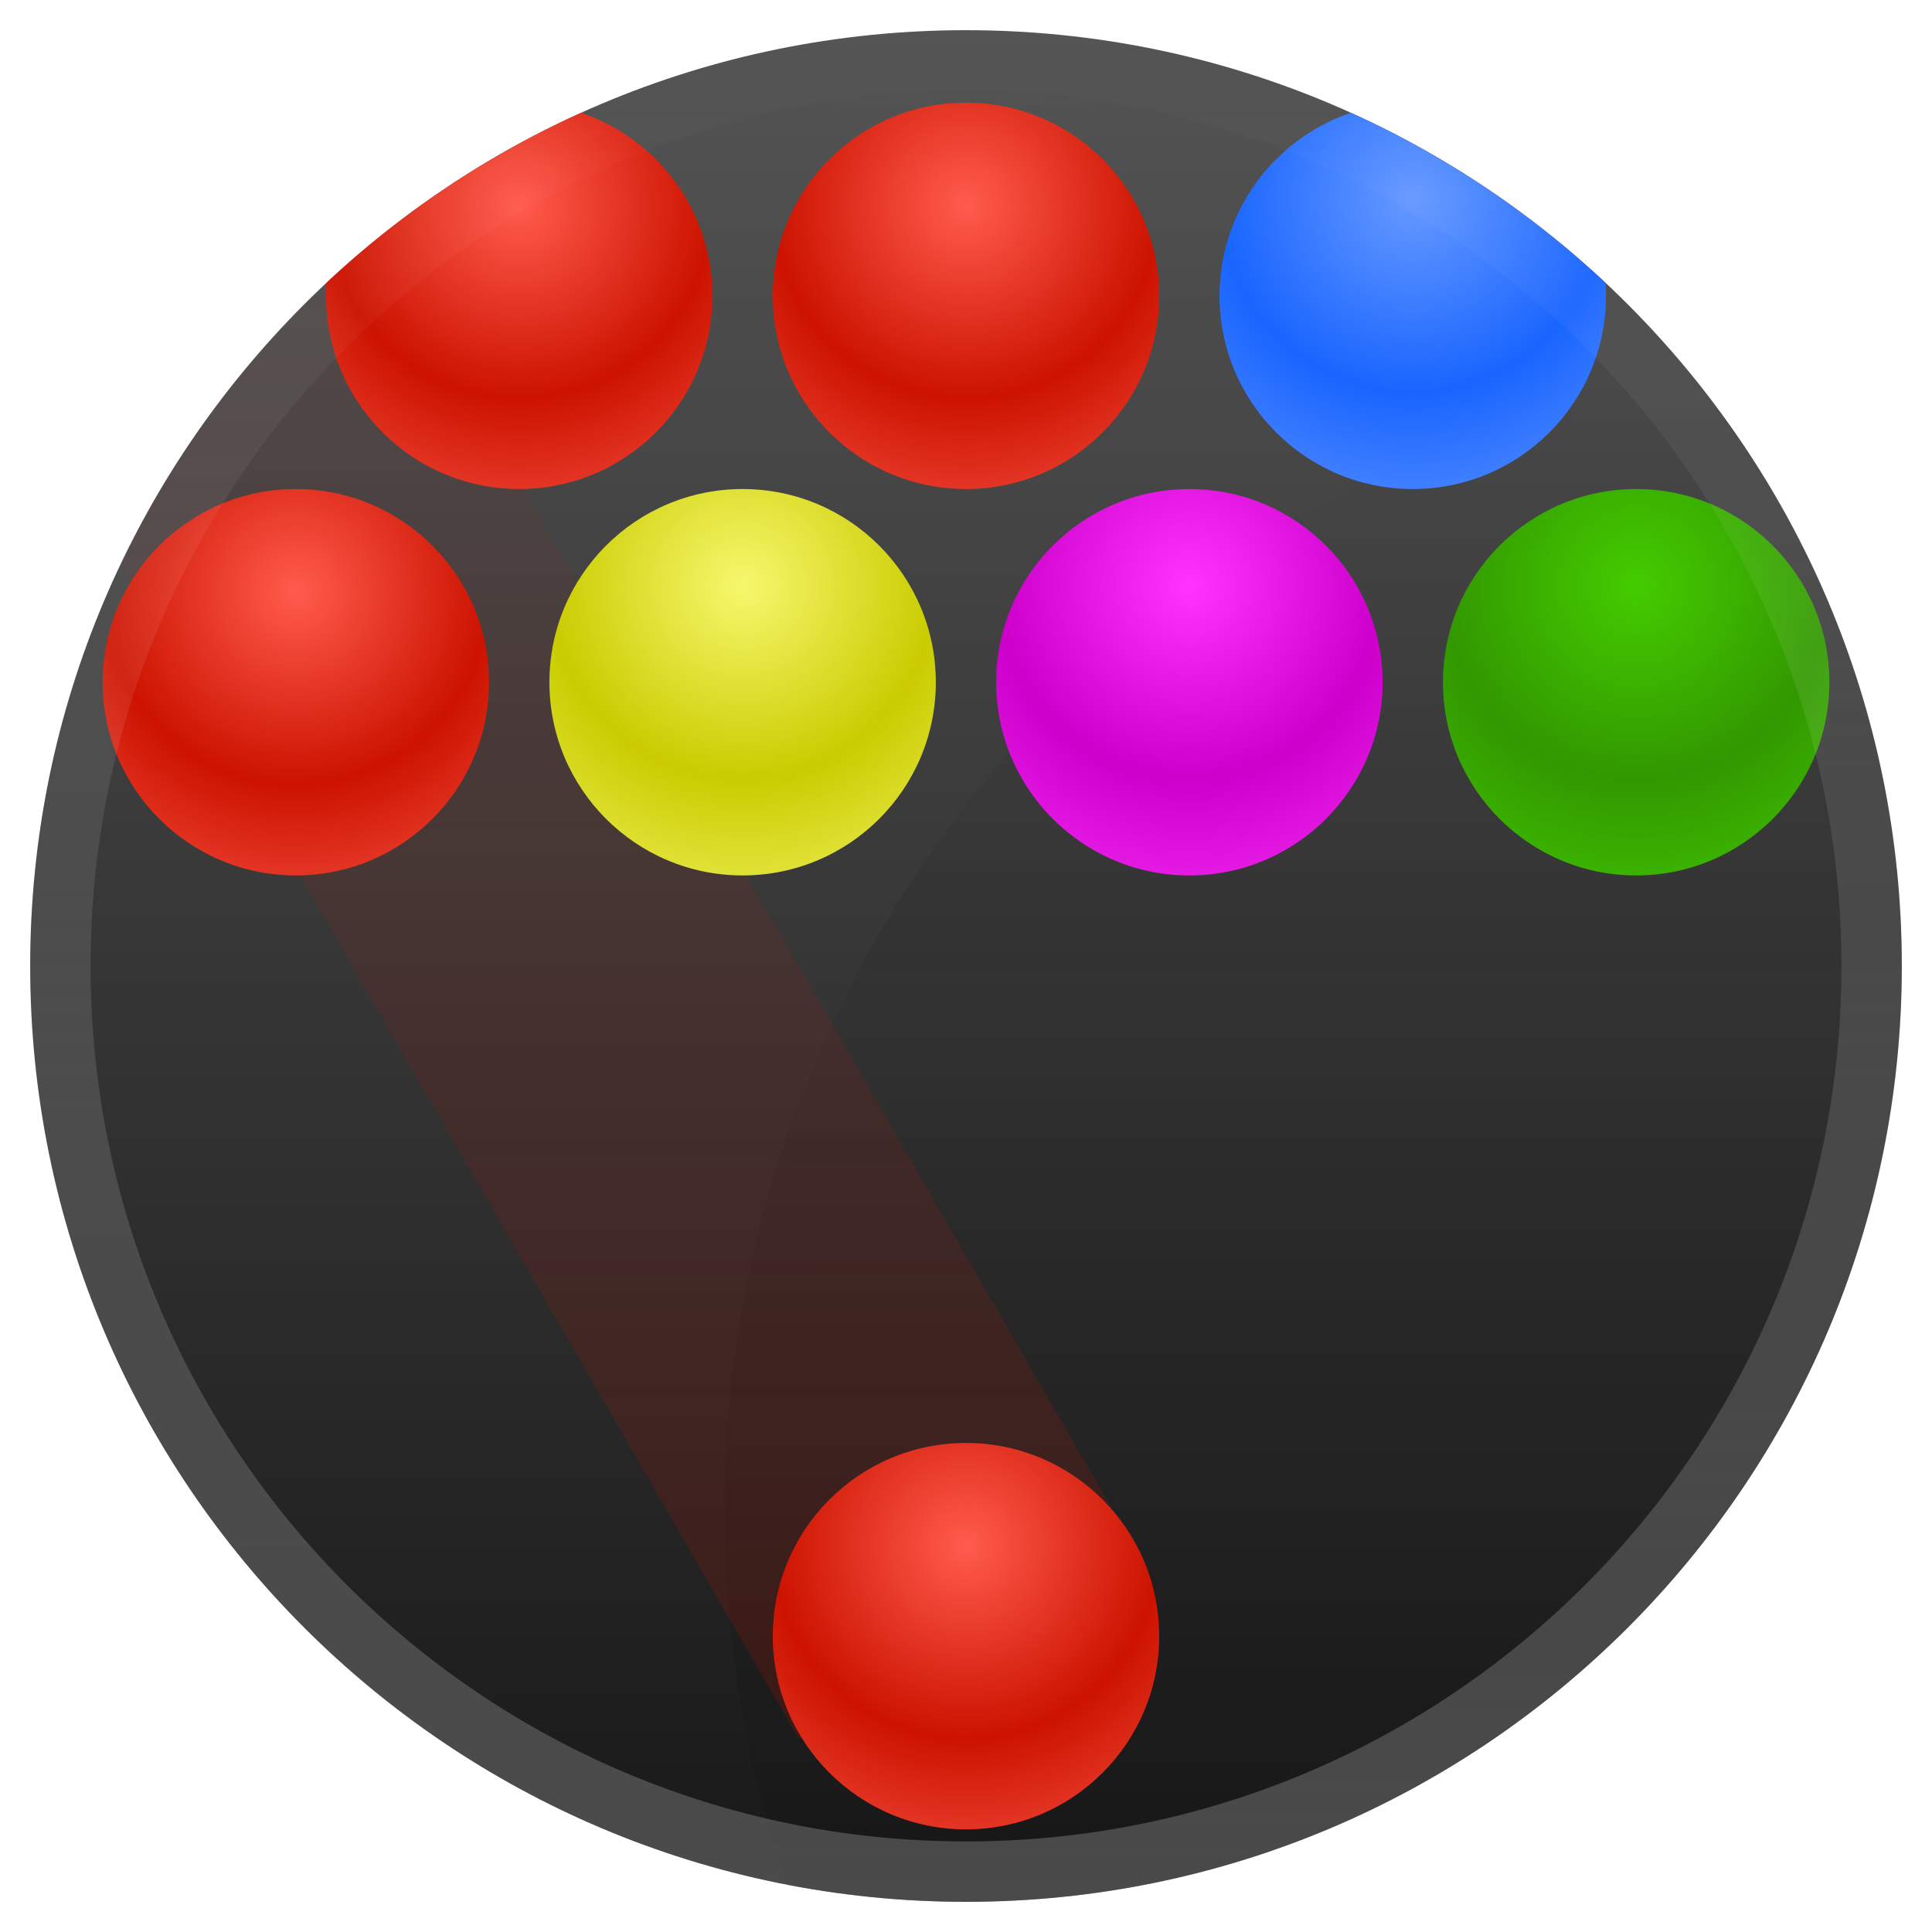
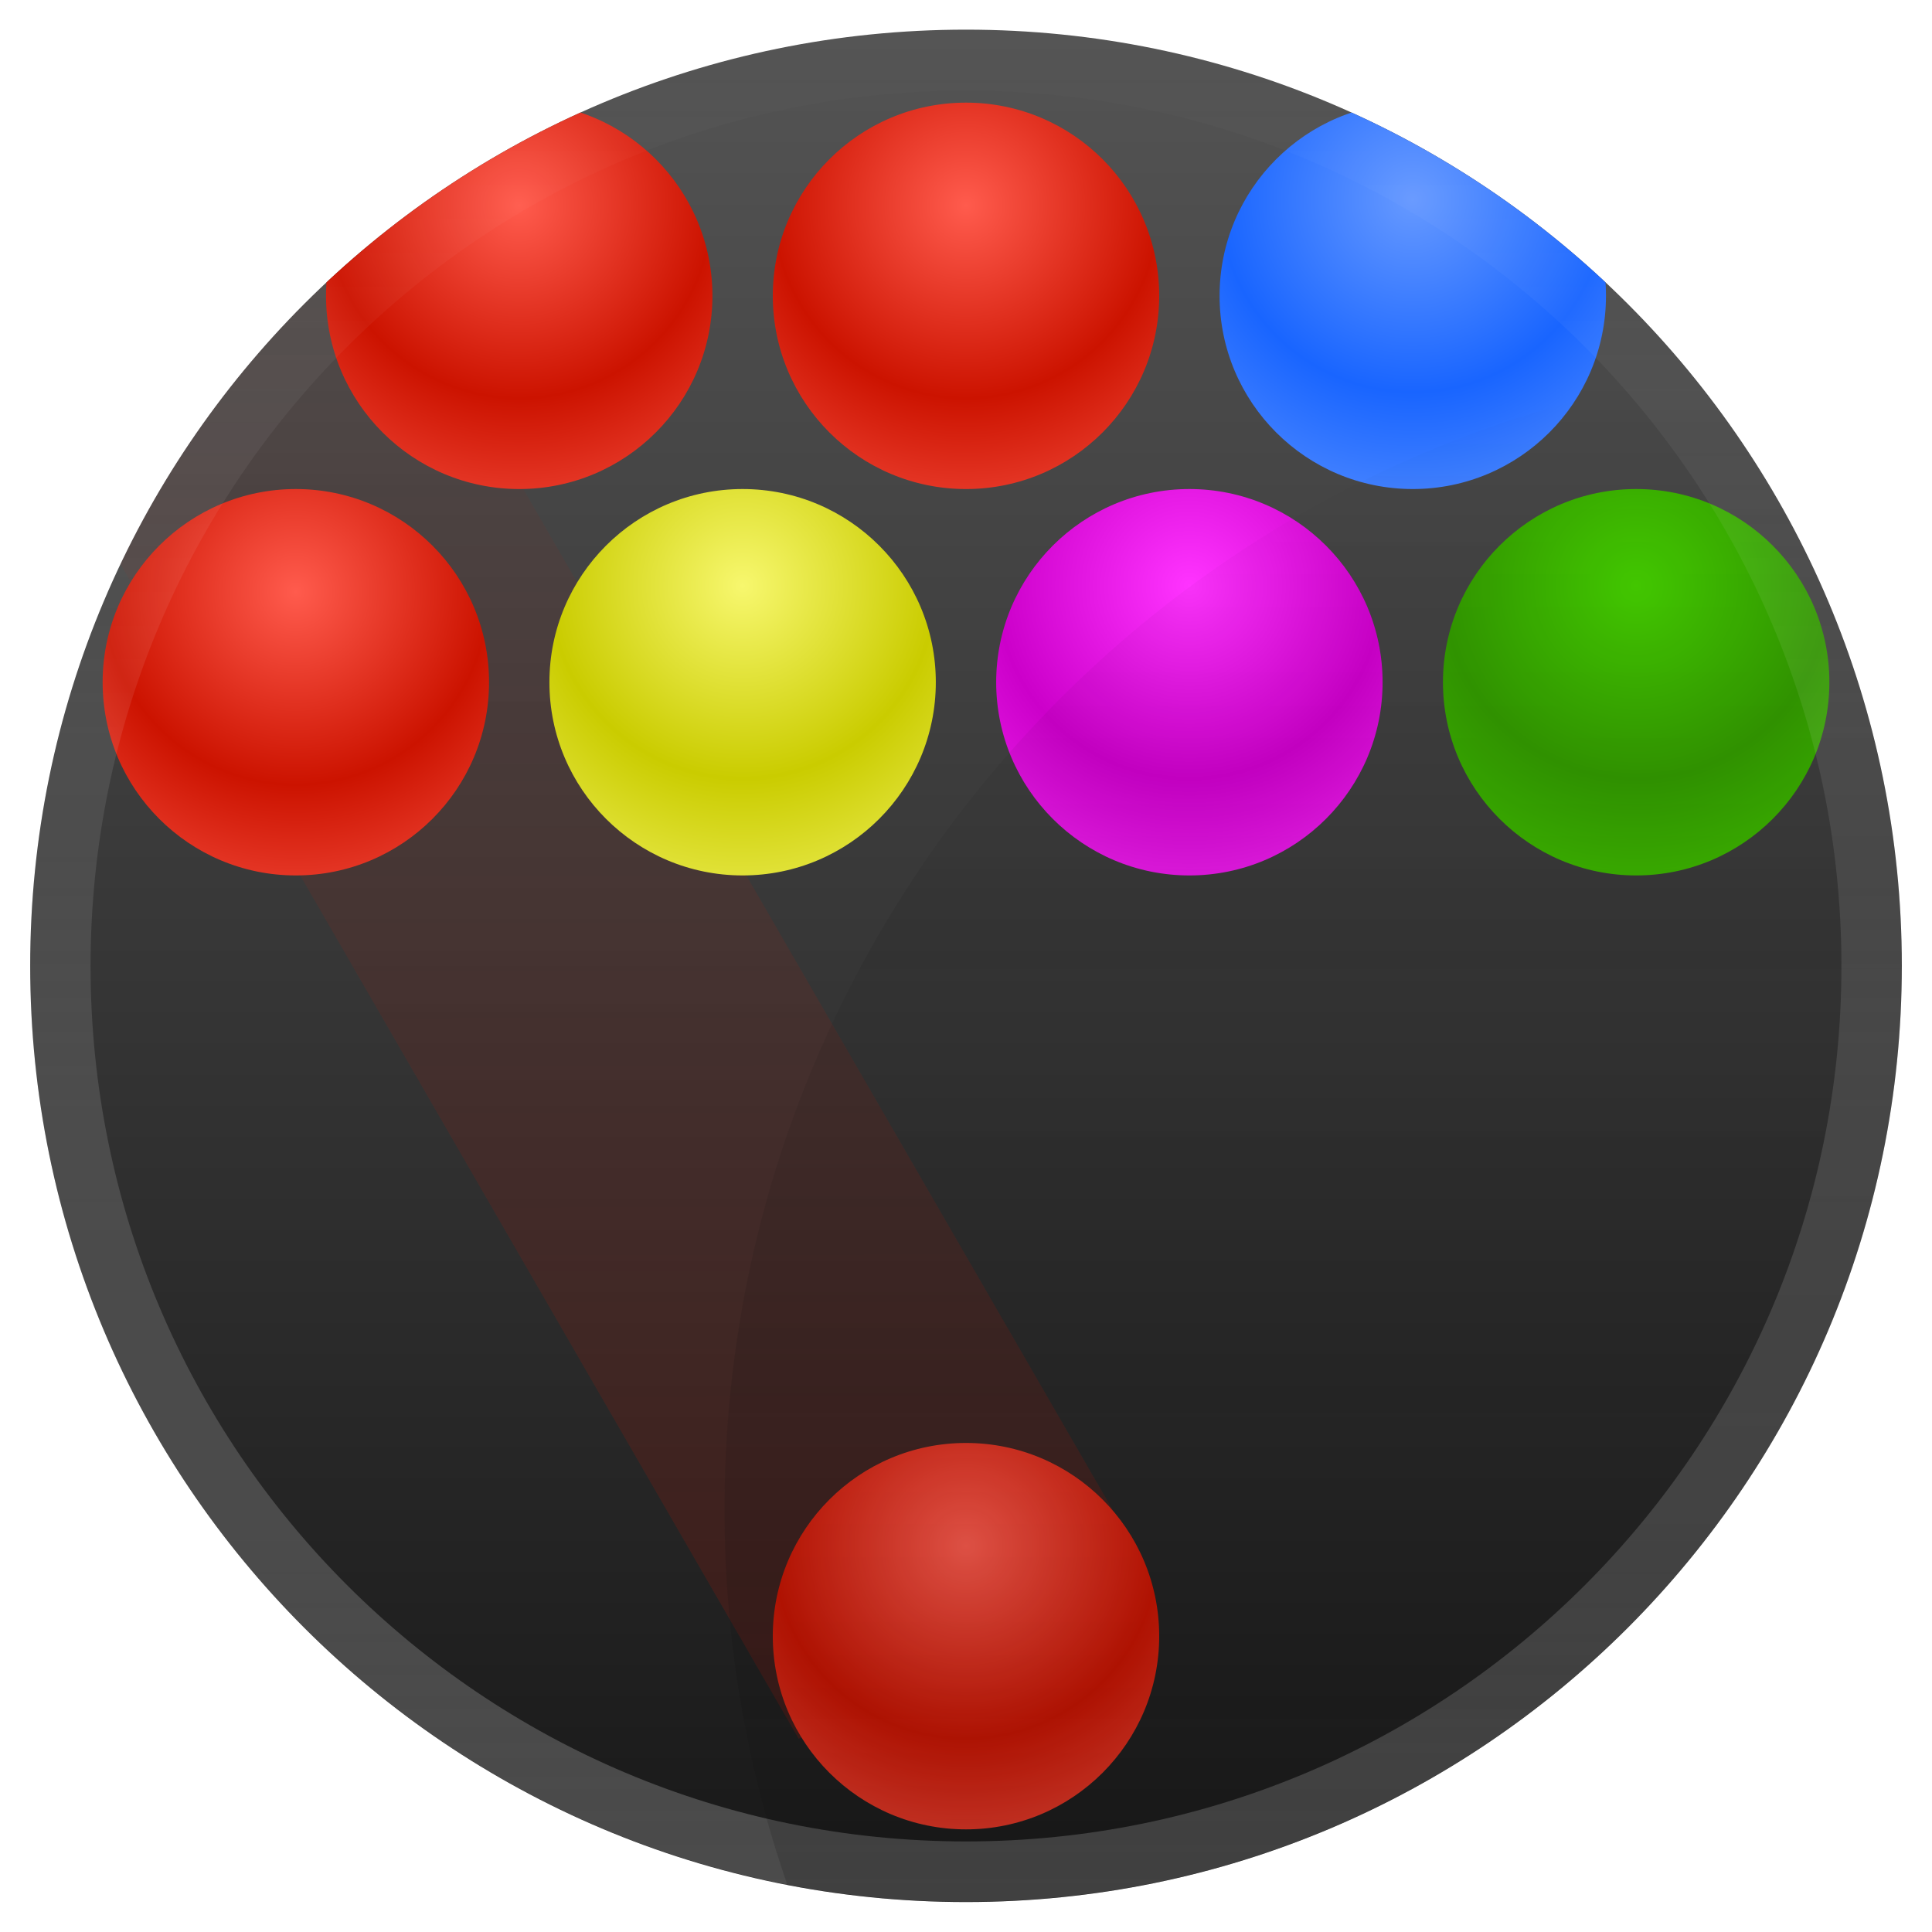
<svg xmlns="http://www.w3.org/2000/svg" xmlns:xlink="http://www.w3.org/1999/xlink" version="1.1" width="120" height="120" id="svg2">
  <defs id="defs4">
    <linearGradient id="linearGradient4641">
      <stop id="stop4643" style="stop-color:#1a1a1a;stop-opacity:0.275" offset="0" />
      <stop id="stop4645" style="stop-color:#000000;stop-opacity:0" offset="1" />
    </linearGradient>
    <linearGradient id="linearGradient3911">
      <stop id="stop3913" style="stop-color:#ffffff;stop-opacity:0.502" offset="0" />
      <stop id="stop3915" style="stop-color:#ffffff;stop-opacity:0" offset="1" />
    </linearGradient>
    <linearGradient id="linearGradient3865">
      <stop id="stop3867" style="stop-color:#171717;stop-opacity:1" offset="0" />
      <stop id="stop3869" style="stop-color:#555555;stop-opacity:1" offset="1" />
    </linearGradient>
    <linearGradient id="linearGradient3855">
      <stop id="stop3857" style="stop-color:#6699ff;stop-opacity:1" offset="0" />
      <stop id="stop3863" style="stop-color:#1965ff;stop-opacity:1" offset="0.5" />
      <stop id="stop3859" style="stop-color:#6699ff;stop-opacity:1" offset="1" />
    </linearGradient>
    <linearGradient id="linearGradient3845">
      <stop id="stop3847" style="stop-color:#44cc00;stop-opacity:1" offset="0" />
      <stop id="stop3853" style="stop-color:#329800;stop-opacity:1" offset="0.5" />
      <stop id="stop3849" style="stop-color:#44cc00;stop-opacity:1" offset="1" />
    </linearGradient>
    <linearGradient id="linearGradient3835">
      <stop id="stop3837" style="stop-color:#ff33ff;stop-opacity:1" offset="0" />
      <stop id="stop3843" style="stop-color:#cc00ca;stop-opacity:1" offset="0.5" />
      <stop id="stop3839" style="stop-color:#ff33ff;stop-opacity:1" offset="1" />
    </linearGradient>
    <linearGradient id="linearGradient3807">
      <stop id="stop3809" style="stop-color:#f7f76e;stop-opacity:1" offset="0" />
      <stop id="stop3815" style="stop-color:#cacc00;stop-opacity:1" offset="0.5" />
      <stop id="stop3811" style="stop-color:#f7f76e;stop-opacity:1" offset="1" />
    </linearGradient>
    <linearGradient id="linearGradient3791">
      <stop id="stop3793" style="stop-color:#ff5b4d;stop-opacity:1" offset="0" />
      <stop id="stop3799" style="stop-color:#cc1300;stop-opacity:1" offset="0.5" />
      <stop id="stop3795" style="stop-color:#ff5b4d;stop-opacity:1" offset="1" />
    </linearGradient>
    <linearGradient id="linearGradient4084">
      <stop id="stop4086" style="stop-color:#cc1300;stop-opacity:0.2" offset="0" />
      <stop id="stop4088" style="stop-color:#cc1300;stop-opacity:0" offset="1" />
    </linearGradient>
-     <radialGradient cx="3.5" cy="2.125" r="1.5" fx="3.5" fy="2.125" id="radialGradient3813" xlink:href="#linearGradient3807" gradientUnits="userSpaceOnUse" gradientTransform="matrix(2,-4.8611449e-8,4.8611446e-8,2,-3.5,-2.5)" />
-     <radialGradient cx="3.5" cy="2.125" r="1.5" fx="3.5" fy="2.125" id="radialGradient3841" xlink:href="#linearGradient3835" gradientUnits="userSpaceOnUse" gradientTransform="matrix(2,-1.0138921e-7,1.0138921e-7,2,-3.5,-2.499999)" />
-     <radialGradient cx="3.5" cy="2.125" r="1.5" fx="3.5" fy="2.125" id="radialGradient3851" xlink:href="#linearGradient3845" gradientUnits="userSpaceOnUse" gradientTransform="matrix(2,-1.0138895e-7,1.0138896e-7,2,-3.5,-2.499999)" />
-     <clipPath id="clipPath3883">
-       <rect width="15.5" height="15.5" ry="7.75" x="3.95" y="0.25" id="rect3885" style="fill:#339900;fill-opacity:0.383;stroke:none" />
+     <radialGradient cx="3.5" cy="2.125" r="1.5" fx="3.5" fy="2.125" id="radialGradient3089" xlink:href="#linearGradient3807" gradientUnits="userSpaceOnUse" gradientTransform="matrix(2,-4.8611449e-8,4.8611446e-8,2,-3.5,-2.5)" />
+     <radialGradient cx="3.5" cy="2.125" r="1.5" fx="3.5" fy="2.125" id="radialGradient3091" xlink:href="#linearGradient3835" gradientUnits="userSpaceOnUse" gradientTransform="matrix(2,-1.0138921e-7,1.0138921e-7,2,-3.5,-2.499999)" />
+     <radialGradient cx="3.5" cy="2.125" r="1.5" fx="3.5" fy="2.125" id="radialGradient3093" xlink:href="#linearGradient3845" gradientUnits="userSpaceOnUse" gradientTransform="matrix(2,-1.0138895e-7,1.0138896e-7,2,-3.5,-2.499999)" />
+     <linearGradient x1="16" y1="16" x2="16" y2="0" id="linearGradient3097" xlink:href="#linearGradient3911" gradientUnits="userSpaceOnUse" />
+     <linearGradient x1="0.289" y1="5.584" x2="0.289" y2="0.182" id="linearGradient3900" xlink:href="#linearGradient3865" gradientUnits="userSpaceOnUse" />
+     <clipPath id="clipPath4229">
+       <path d="m 0.221,2.883 a 2.11,2.617 0 1 1 -4.221,0 2.11,2.617 0 1 1 4.221,0 z" transform="matrix(3.672141,0,0,2.961901,8.938563,-6.540456)" id="path4231" style="fill:#ff1cfc;fill-opacity:0.341;stroke:none" />
    </clipPath>
-     <clipPath id="clipPath3887">
-       <rect width="14.531" height="14.531" ry="7.266" x="-7.234" y="0.438" id="rect3889" style="fill:#339900;fill-opacity:0.383;stroke:none" />
+     <clipPath id="clipPath4233">
+       <path d="m 0.221,2.883 a 2.11,2.617 0 1 1 -4.221,0 2.11,2.617 0 1 1 4.221,0 z" transform="matrix(3.672141,0,0,2.961901,18.63856,-0.5404555)" id="path4235" style="fill:#ff1cfc;fill-opacity:0.341;stroke:none" />
    </clipPath>
-     <clipPath id="clipPath3891">
-       <rect width="15.5" height="15.5" ry="7.75" x="0.25" y="0.25" transform="matrix(0.8660254,0.5,-0.5,0.8660254,0,0)" id="rect3893" style="fill:#339900;fill-opacity:0.383;stroke:none" />
+     <clipPath id="clipPath4237">
+       <path d="m 0.221,2.883 a 2.11,2.617 0 1 1 -4.221,0 2.11,2.617 0 1 1 4.221,0 z" transform="matrix(3.442632,0,0,2.776782,6.536153,-0.3035517)" id="path4239" style="fill:#ff1cfc;fill-opacity:0.341;stroke:none" />
    </clipPath>
-     <linearGradient x1="16" y1="16" x2="16" y2="0" id="linearGradient3917" xlink:href="#linearGradient3911" gradientUnits="userSpaceOnUse" />
-     <radialGradient cx="3.5" cy="1.75" r="1.5" fx="3.5" fy="1.75" id="radialGradient4563" xlink:href="#linearGradient3855" gradientUnits="userSpaceOnUse" gradientTransform="matrix(2,-4.2708439e-8,4.2708439e-8,2,-3.5,-1.75)" />
-     <linearGradient x1="18" y1="16" x2="18" y2="0" id="linearGradient4021" xlink:href="#linearGradient3865" gradientUnits="userSpaceOnUse" />
-     <linearGradient x1="14" y1="16" x2="14" y2="-3" id="linearGradient4647" xlink:href="#linearGradient4641" gradientUnits="userSpaceOnUse" />
-     <linearGradient x1="10.864" y1="18.078" x2="18.864" y2="4.222" id="linearGradient4653" xlink:href="#linearGradient4084" gradientUnits="userSpaceOnUse" gradientTransform="translate(-8.471798,1.777945)" />
-     <clipPath id="clipPath4657">
-       <rect width="15.5" height="15.5" ry="7.75" x="-5.75" y="-5.75" id="rect4659" style="fill:#c73fbf;fill-opacity:0.494;stroke:none" />
+     <clipPath id="clipPath4241">
+       <path d="m 0.221,2.883 a 2.11,2.617 0 1 1 -4.221,0 2.11,2.617 0 1 1 4.221,0 z" transform="matrix(3.180167,1.83607,-1.480951,2.565081,13.2074,7.001233)" id="path4243" style="fill:#ff1cfc;fill-opacity:0.341;stroke:none" />
    </clipPath>
-     <radialGradient cx="3.5" cy="1.797" r="1.5" fx="3.5" fy="1.797" id="radialGradient4223" xlink:href="#linearGradient3791" gradientUnits="userSpaceOnUse" gradientTransform="matrix(2,-1.8026347e-8,1.8026346e-8,2,-3.5,-1.796875)" />
+     <linearGradient x1="10.864" y1="18.078" x2="18.864" y2="4.222" id="linearGradient4434" xlink:href="#linearGradient4084" gradientUnits="userSpaceOnUse" gradientTransform="translate(-8.471798,1.777945)" />
+     <radialGradient cx="3.5" cy="1.75" r="1.5" fx="3.5" fy="1.75" id="radialGradient4438" xlink:href="#linearGradient3855" gradientUnits="userSpaceOnUse" gradientTransform="matrix(2,-4.2708439e-8,4.2708439e-8,2,-3.5,-1.75)" />
+     <linearGradient x1="14" y1="16" x2="14" y2="-3" id="linearGradient4440" xlink:href="#linearGradient4641" gradientUnits="userSpaceOnUse" />
+     <radialGradient cx="3.5" cy="1.797" r="1.5" fx="3.5" fy="1.797" id="radialGradient3553" xlink:href="#linearGradient3791" gradientUnits="userSpaceOnUse" gradientTransform="matrix(2,-1.8026347e-8,1.8026346e-8,2,-3.5,-1.796875)" />
  </defs>
-   <g transform="scale(7.5,7.5)" id="g4771">
-     <rect width="15.5" height="15.5" ry="7.75" x="0.25" y="0.25" id="rect3038" style="fill:url(#linearGradient4021);fill-opacity:1;stroke:none" />
-     <path d="m 19,6.5 a 9.5,9.5 0 1 1 -19,0 9.5,9.5 0 1 1 19,0 z" transform="translate(6,6)" clip-path="url(#clipPath4657)" id="path3235" style="fill:url(#linearGradient4647);fill-opacity:1;stroke:none" />
+   <g transform="scale(7.5,7.5)" id="g4245">
+     <path d="m 0.221,2.883 a 2.11,2.617 0 1 1 -4.221,0 2.11,2.617 0 1 1 4.221,0 z" transform="matrix(3.672141,0,0,2.961901,14.93856,-0.5404555)" id="path3116" style="fill:url(#linearGradient3900);fill-opacity:1;stroke:none" />
    <rect width="16" height="16" ry="0" x="0" y="0" id="rect3938" style="fill:#000000;fill-opacity:0;stroke:none" />
-     <rect width="3.2" height="16" ry="0" x="-1.472" y="-0.222" transform="matrix(0.8660254,-0.5,0.5,0.8660254,-2.0602131e-7,3.4034962e-7)" clip-path="url(#clipPath3891)" id="rect4082" style="fill:url(#linearGradient4653);fill-opacity:1;stroke:none" />
-     <path d="m 5,2.5 a 1.5,1.5 0 1 1 -3,0 1.5,1.5 0 1 1 3,0 z" transform="matrix(1.066667,0,0,1.066667,4.266667,-0.216667)" id="path3950" style="fill:url(#radialGradient4223);fill-opacity:1;stroke:none" />
-     <path d="m 5,2.5 a 1.5,1.5 0 1 1 -3,0 1.5,1.5 0 1 1 3,0 z" transform="matrix(1.066667,0,0,1.066667,2.416667,2.983333)" id="path3943" style="fill:url(#radialGradient3813);fill-opacity:1;stroke:none" />
-     <path d="m 5,2.5 a 1.5,1.5 0 1 1 -3,0 1.5,1.5 0 1 1 3,0 z" transform="matrix(1.066667,0,0,1.066667,6.116667,2.983333)" id="path3956" style="fill:url(#radialGradient3841);fill-opacity:1;stroke:none" />
-     <path d="m 5,2.5 a 1.5,1.5 0 1 1 -3,0 1.5,1.5 0 1 1 3,0 z" transform="matrix(1.066667,0,0,1.066667,9.816667,2.983333)" id="path3954" style="fill:url(#radialGradient3851);fill-opacity:1;stroke:none" />
-     <path d="m 5,2.5 a 1.5,1.5 0 1 1 -3,0 1.5,1.5 0 1 1 3,0 z" transform="matrix(1.066667,0,0,1.066667,7.966667,-0.216667)" clip-path="url(#clipPath3887)" id="path3945" style="fill:url(#radialGradient4563);fill-opacity:1;stroke:none" />
-     <use transform="translate(-3.7,0)" clip-path="url(#clipPath3883)" id="use3801" x="0" y="0" width="16" height="16" xlink:href="#path3950" />
+     <rect width="3.2" height="16" ry="0" x="-1.472" y="-0.222" transform="matrix(0.8660254,-0.5,0.5,0.8660254,-2.0602131e-7,3.4034962e-7)" clip-path="url(#clipPath4241)" id="rect4082" style="fill:url(#linearGradient4434);fill-opacity:1;stroke:none" />
+     <path d="m 5,2.5 a 1.5,1.5 0 1 1 -3,0 1.5,1.5 0 1 1 3,0 z" transform="matrix(1.066667,0,0,1.066667,4.266667,-0.216667)" id="path3950" style="fill:url(#radialGradient3553);fill-opacity:1;stroke:none" />
+     <path d="m 5,2.5 a 1.5,1.5 0 1 1 -3,0 1.5,1.5 0 1 1 3,0 z" transform="matrix(1.066667,0,0,1.066667,2.416667,2.983333)" id="path3943" style="fill:url(#radialGradient3089);fill-opacity:1;stroke:none" />
+     <path d="m 5,2.5 a 1.5,1.5 0 1 1 -3,0 1.5,1.5 0 1 1 3,0 z" transform="matrix(1.066667,0,0,1.066667,6.116667,2.983333)" id="path3956" style="fill:url(#radialGradient3091);fill-opacity:1;stroke:none" />
+     <path d="m 5,2.5 a 1.5,1.5 0 1 1 -3,0 1.5,1.5 0 1 1 3,0 z" transform="matrix(1.066667,0,0,1.066667,9.816667,2.983333)" id="path3954" style="fill:url(#radialGradient3093);fill-opacity:1;stroke:none" />
+     <path d="m 5,2.5 a 1.5,1.5 0 1 1 -3,0 1.5,1.5 0 1 1 3,0 z" transform="matrix(1.066667,0,0,1.066667,7.966667,-0.216667)" clip-path="url(#clipPath4237)" id="path3945" style="fill:url(#radialGradient4438);fill-opacity:1;stroke:none" />
+     <use transform="translate(-3.7,0)" clip-path="url(#clipPath4233)" id="use3801" x="0" y="0" width="16" height="16" xlink:href="#path3950" />
    <use transform="translate(-5.55,3.2)" id="use3803" x="0" y="0" width="16" height="16" xlink:href="#path3950" />
    <use transform="translate(0,11.1)" id="use3805" x="0" y="0" width="16" height="16" xlink:href="#path3950" />
-     <path d="m 15.5,8 a 7.5,7.5 0 1 1 -15,0 7.5,7.5 0 1 1 15,0 z" id="path3909" style="fill:none;stroke:url(#linearGradient3917);stroke-width:0.5;stroke-linecap:round;stroke-linejoin:round;stroke-miterlimit:4;stroke-opacity:0.446;stroke-dasharray:none;stroke-dashoffset:0" />
+     <path d="m 15.5,8 a 7.5,7.5 0 1 1 -15,0 7.5,7.5 0 1 1 15,0 z" id="path3909" style="fill:none;stroke:url(#linearGradient3097);stroke-width:0.5;stroke-linecap:round;stroke-linejoin:round;stroke-miterlimit:4;stroke-opacity:0.446;stroke-dasharray:none;stroke-dashoffset:0" />
+     <path d="m 19,6.5 a 9.5,9.5 0 1 1 -19,0 9.5,9.5 0 1 1 19,0 z" transform="translate(6,6)" clip-path="url(#clipPath4229)" id="path3235" style="fill:url(#linearGradient4440);fill-opacity:1;stroke:none" />
  </g>
</svg>
